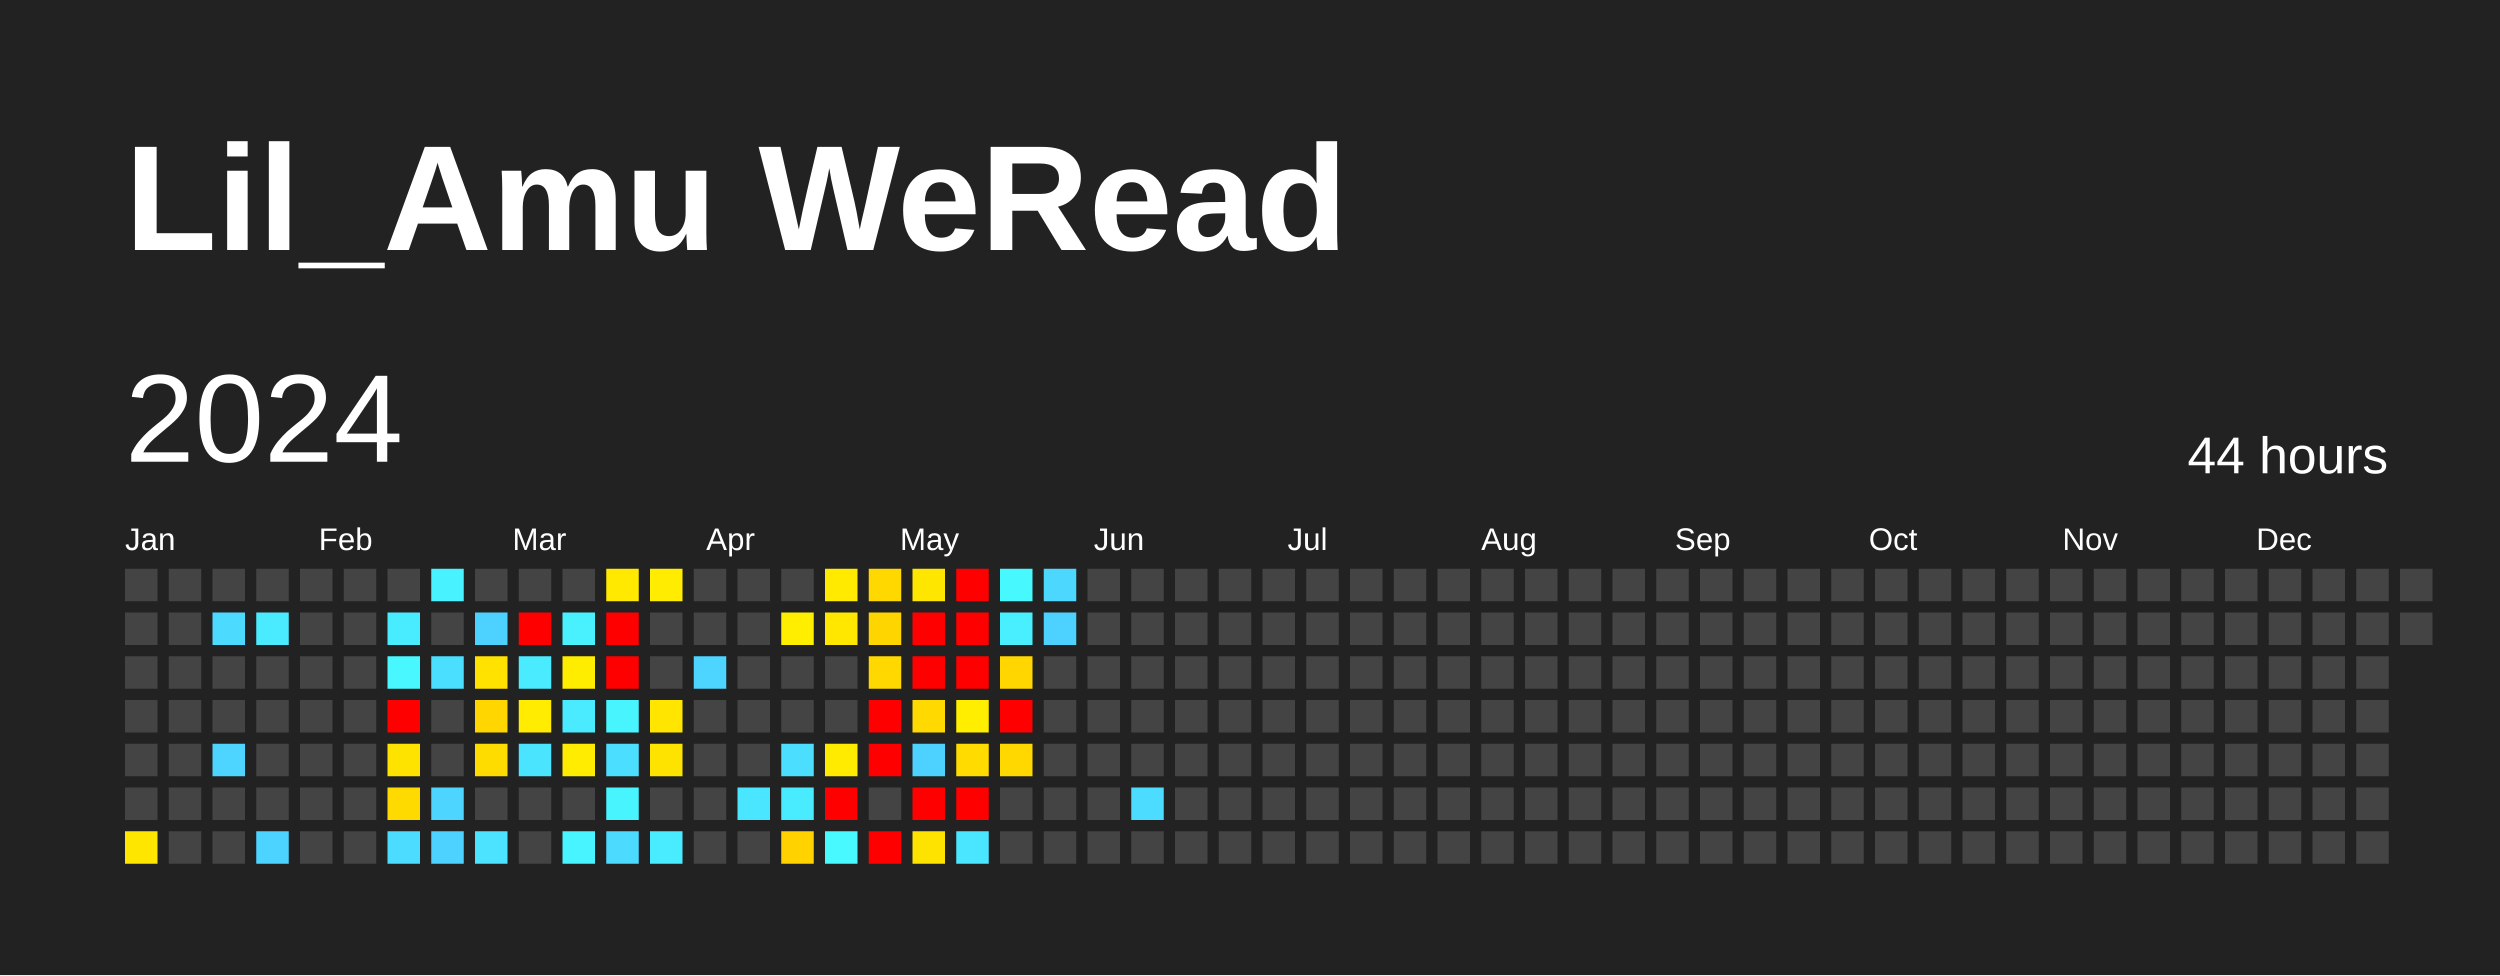
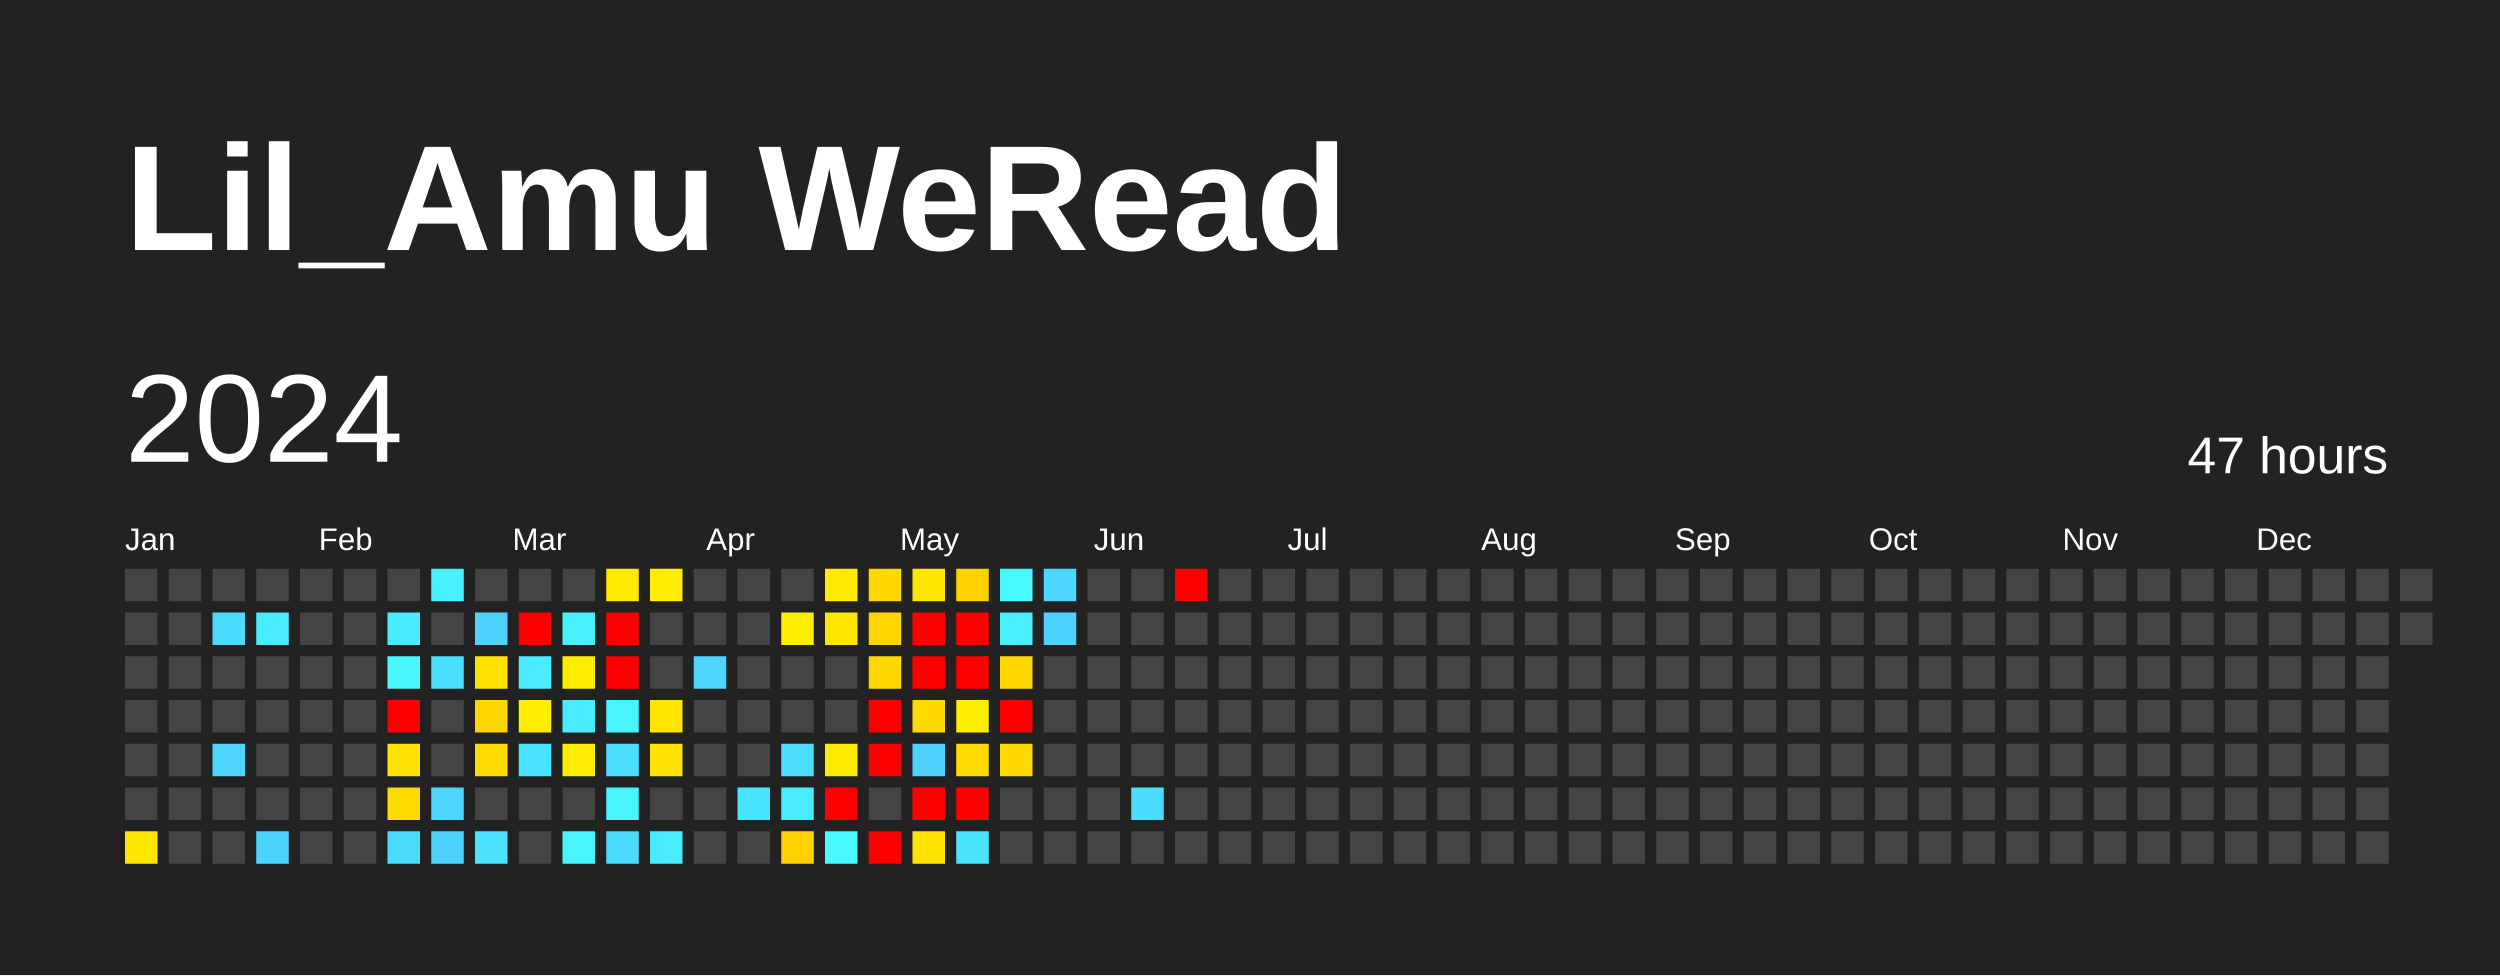
<svg xmlns="http://www.w3.org/2000/svg" baseProfile="full" height="78mm" version="1.1" viewBox="0,0,200,78" width="200mm">
  <defs />
  <rect fill="#222222" height="78" width="200" x="0" y="0" />
  <text fill="#FFFFFF" style="font-size:12px; font-family:Arial; font-weight:bold;" x="10" y="20">Lil_Amu WeRead</text>
  <text dominant-baseline="hanging" fill="#FFFFFF" style="font-size:10.0px; font-family:Arial;" x="10" y="30">2024</text>
-   <text dominant-baseline="hanging" fill="#FFFFFF" style="font-size:4.125px; font-family:Arial;" x="175" y="35">44 hours</text>
+   <text dominant-baseline="hanging" fill="#FFFFFF" style="font-size:4.125px; font-family:Arial;" x="175" y="35">47 hours</text>
  <text fill="#FFFFFF" style="font-size:2.5px; font-family:Arial" x="10.0" y="44">Jan</text>
  <text fill="#FFFFFF" style="font-size:2.5px; font-family:Arial" x="25.5" y="44">Feb</text>
  <text fill="#FFFFFF" style="font-size:2.5px; font-family:Arial" x="41.0" y="44">Mar</text>
  <text fill="#FFFFFF" style="font-size:2.5px; font-family:Arial" x="56.5" y="44">Apr</text>
  <text fill="#FFFFFF" style="font-size:2.5px; font-family:Arial" x="72.0" y="44">May</text>
  <text fill="#FFFFFF" style="font-size:2.5px; font-family:Arial" x="87.5" y="44">Jun</text>
  <text fill="#FFFFFF" style="font-size:2.5px; font-family:Arial" x="103.0" y="44">Jul</text>
  <text fill="#FFFFFF" style="font-size:2.5px; font-family:Arial" x="118.5" y="44">Aug</text>
  <text fill="#FFFFFF" style="font-size:2.5px; font-family:Arial" x="134.0" y="44">Sep</text>
  <text fill="#FFFFFF" style="font-size:2.5px; font-family:Arial" x="149.5" y="44">Oct</text>
  <text fill="#FFFFFF" style="font-size:2.5px; font-family:Arial" x="165.0" y="44">Nov</text>
  <text fill="#FFFFFF" style="font-size:2.5px; font-family:Arial" x="180.5" y="44">Dec</text>
  <rect fill="#444444" height="2.6" width="2.6" x="10.0" y="45.5" />
  <rect fill="#444444" height="2.6" width="2.6" x="10.0" y="49.0" />
  <rect fill="#444444" height="2.6" width="2.6" x="10.0" y="52.5" />
  <rect fill="#444444" height="2.6" width="2.6" x="10.0" y="56.0" />
  <rect fill="#444444" height="2.6" width="2.6" x="10.0" y="59.5" />
  <rect fill="#444444" height="2.6" width="2.6" x="10.0" y="63.0" />
  <rect fill="#ffe600" height="2.6" width="2.6" x="10.0" y="66.5" />
  <rect fill="#444444" height="2.6" width="2.6" x="13.5" y="45.5" />
  <rect fill="#444444" height="2.6" width="2.6" x="13.5" y="49.0" />
  <rect fill="#444444" height="2.6" width="2.6" x="13.5" y="52.5" />
  <rect fill="#444444" height="2.6" width="2.6" x="13.5" y="56.0" />
  <rect fill="#444444" height="2.6" width="2.6" x="13.5" y="59.5" />
  <rect fill="#444444" height="2.6" width="2.6" x="13.5" y="63.0" />
  <rect fill="#444444" height="2.6" width="2.6" x="13.5" y="66.5" />
  <rect fill="#444444" height="2.6" width="2.6" x="17.0" y="45.5" />
  <rect fill="#4cdbff" height="2.6" width="2.6" x="17.0" y="49.0" />
  <rect fill="#444444" height="2.6" width="2.6" x="17.0" y="52.5" />
  <rect fill="#444444" height="2.6" width="2.6" x="17.0" y="56.0" />
  <rect fill="#4dd4ff" height="2.6" width="2.6" x="17.0" y="59.5" />
  <rect fill="#444444" height="2.6" width="2.6" x="17.0" y="63.0" />
  <rect fill="#444444" height="2.6" width="2.6" x="17.0" y="66.5" />
  <rect fill="#444444" height="2.6" width="2.6" x="20.5" y="45.5" />
  <rect fill="#4aebff" height="2.6" width="2.6" x="20.5" y="49.0" />
  <rect fill="#444444" height="2.6" width="2.6" x="20.5" y="52.5" />
  <rect fill="#444444" height="2.6" width="2.6" x="20.5" y="56.0" />
  <rect fill="#444444" height="2.6" width="2.6" x="20.5" y="59.5" />
  <rect fill="#444444" height="2.6" width="2.6" x="20.5" y="63.0" />
  <rect fill="#4dd3ff" height="2.6" width="2.6" x="20.5" y="66.5" />
  <rect fill="#444444" height="2.6" width="2.6" x="24.0" y="45.5" />
  <rect fill="#444444" height="2.6" width="2.6" x="24.0" y="49.0" />
  <rect fill="#444444" height="2.6" width="2.6" x="24.0" y="52.5" />
  <rect fill="#444444" height="2.6" width="2.6" x="24.0" y="56.0" />
  <rect fill="#444444" height="2.6" width="2.6" x="24.0" y="59.5" />
  <rect fill="#444444" height="2.6" width="2.6" x="24.0" y="63.0" />
  <rect fill="#444444" height="2.6" width="2.6" x="24.0" y="66.5" />
  <rect fill="#444444" height="2.6" width="2.6" x="27.5" y="45.5" />
  <rect fill="#444444" height="2.6" width="2.6" x="27.5" y="49.0" />
  <rect fill="#444444" height="2.6" width="2.6" x="27.5" y="52.5" />
  <rect fill="#444444" height="2.6" width="2.6" x="27.5" y="56.0" />
  <rect fill="#444444" height="2.6" width="2.6" x="27.5" y="59.5" />
  <rect fill="#444444" height="2.6" width="2.6" x="27.5" y="63.0" />
  <rect fill="#444444" height="2.6" width="2.6" x="27.5" y="66.5" />
  <rect fill="#444444" height="2.6" width="2.6" x="31.0" y="45.5" />
  <rect fill="#49ecff" height="2.6" width="2.6" x="31.0" y="49.0" />
  <rect fill="#48f7ff" height="2.6" width="2.6" x="31.0" y="52.5" />
  <rect fill="red" height="2.6" width="2.6" x="31.0" y="56.0" />
  <rect fill="#ffe300" height="2.6" width="2.6" x="31.0" y="59.5" />
  <rect fill="#ffda00" height="2.6" width="2.6" x="31.0" y="63.0" />
  <rect fill="#4cdcff" height="2.6" width="2.6" x="31.0" y="66.5" />
  <rect fill="#49f2ff" height="2.6" width="2.6" x="34.5" y="45.5" />
  <rect fill="#444444" height="2.6" width="2.6" x="34.5" y="49.0" />
  <rect fill="#4bdfff" height="2.6" width="2.6" x="34.5" y="52.5" />
  <rect fill="#444444" height="2.6" width="2.6" x="34.5" y="56.0" />
  <rect fill="#444444" height="2.6" width="2.6" x="34.5" y="59.5" />
  <rect fill="#4dd5ff" height="2.6" width="2.6" x="34.5" y="63.0" />
  <rect fill="#4dd2ff" height="2.6" width="2.6" x="34.5" y="66.5" />
  <rect fill="#444444" height="2.6" width="2.6" x="38.0" y="45.5" />
  <rect fill="#4dd2ff" height="2.6" width="2.6" x="38.0" y="49.0" />
  <rect fill="#ffe200" height="2.6" width="2.6" x="38.0" y="52.5" />
  <rect fill="#ffd600" height="2.6" width="2.6" x="38.0" y="56.0" />
  <rect fill="#ffdc00" height="2.6" width="2.6" x="38.0" y="59.5" />
  <rect fill="#444444" height="2.6" width="2.6" x="38.0" y="63.0" />
  <rect fill="#4be3ff" height="2.6" width="2.6" x="38.0" y="66.5" />
  <rect fill="#444444" height="2.6" width="2.6" x="41.5" y="45.5" />
  <rect fill="red" height="2.6" width="2.6" x="41.5" y="49.0" />
  <rect fill="#4aebff" height="2.6" width="2.6" x="41.5" y="52.5" />
  <rect fill="#ffec00" height="2.6" width="2.6" x="41.5" y="56.0" />
  <rect fill="#4ae4ff" height="2.6" width="2.6" x="41.5" y="59.5" />
  <rect fill="#444444" height="2.6" width="2.6" x="41.5" y="63.0" />
  <rect fill="#444444" height="2.6" width="2.6" x="41.5" y="66.5" />
  <rect fill="#444444" height="2.6" width="2.6" x="45.0" y="45.5" />
  <rect fill="#49f1ff" height="2.6" width="2.6" x="45.0" y="49.0" />
  <rect fill="#ffed00" height="2.6" width="2.6" x="45.0" y="52.5" />
  <rect fill="#4aeaff" height="2.6" width="2.6" x="45.0" y="56.0" />
  <rect fill="#ffec00" height="2.6" width="2.6" x="45.0" y="59.5" />
  <rect fill="#444444" height="2.6" width="2.6" x="45.0" y="63.0" />
  <rect fill="#48f4ff" height="2.6" width="2.6" x="45.0" y="66.5" />
  <rect fill="#ffe900" height="2.6" width="2.6" x="48.5" y="45.5" />
  <rect fill="red" height="2.6" width="2.6" x="48.5" y="49.0" />
  <rect fill="red" height="2.6" width="2.6" x="48.5" y="52.5" />
  <rect fill="#48f5ff" height="2.6" width="2.6" x="48.5" y="56.0" />
  <rect fill="#4bdeff" height="2.6" width="2.6" x="48.5" y="59.5" />
  <rect fill="#48f5ff" height="2.6" width="2.6" x="48.5" y="63.0" />
  <rect fill="#4cdaff" height="2.6" width="2.6" x="48.5" y="66.5" />
  <rect fill="#ffec00" height="2.6" width="2.6" x="52.0" y="45.5" />
  <rect fill="#444444" height="2.6" width="2.6" x="52.0" y="49.0" />
  <rect fill="#444444" height="2.6" width="2.6" x="52.0" y="52.5" />
  <rect fill="#ffe500" height="2.6" width="2.6" x="52.0" y="56.0" />
  <rect fill="#ffe300" height="2.6" width="2.6" x="52.0" y="59.5" />
  <rect fill="#444444" height="2.6" width="2.6" x="52.0" y="63.0" />
  <rect fill="#49ecff" height="2.6" width="2.6" x="52.0" y="66.5" />
  <rect fill="#444444" height="2.6" width="2.6" x="55.5" y="45.5" />
  <rect fill="#444444" height="2.6" width="2.6" x="55.5" y="49.0" />
  <rect fill="#4dd4ff" height="2.6" width="2.6" x="55.5" y="52.5" />
  <rect fill="#444444" height="2.6" width="2.6" x="55.5" y="56.0" />
  <rect fill="#444444" height="2.6" width="2.6" x="55.5" y="59.5" />
  <rect fill="#444444" height="2.6" width="2.6" x="55.5" y="63.0" />
  <rect fill="#444444" height="2.6" width="2.6" x="55.5" y="66.5" />
  <rect fill="#444444" height="2.6" width="2.6" x="59.0" y="45.5" />
  <rect fill="#444444" height="2.6" width="2.6" x="59.0" y="49.0" />
  <rect fill="#444444" height="2.6" width="2.6" x="59.0" y="52.5" />
  <rect fill="#444444" height="2.6" width="2.6" x="59.0" y="56.0" />
  <rect fill="#444444" height="2.6" width="2.6" x="59.0" y="59.5" />
  <rect fill="#4ae5ff" height="2.6" width="2.6" x="59.0" y="63.0" />
  <rect fill="#444444" height="2.6" width="2.6" x="59.0" y="66.5" />
  <rect fill="#444444" height="2.6" width="2.6" x="62.5" y="45.5" />
  <rect fill="#ffee00" height="2.6" width="2.6" x="62.5" y="49.0" />
  <rect fill="#444444" height="2.6" width="2.6" x="62.5" y="52.5" />
  <rect fill="#444444" height="2.6" width="2.6" x="62.5" y="56.0" />
  <rect fill="#4bdeff" height="2.6" width="2.6" x="62.5" y="59.5" />
  <rect fill="#49ecff" height="2.6" width="2.6" x="62.5" y="63.0" />
  <rect fill="#ffd200" height="2.6" width="2.6" x="62.5" y="66.5" />
  <rect fill="#ffea00" height="2.6" width="2.6" x="66.0" y="45.5" />
  <rect fill="#ffe700" height="2.6" width="2.6" x="66.0" y="49.0" />
  <rect fill="#444444" height="2.6" width="2.6" x="66.0" y="52.5" />
  <rect fill="#444444" height="2.6" width="2.6" x="66.0" y="56.0" />
  <rect fill="#ffeb00" height="2.6" width="2.6" x="66.0" y="59.5" />
  <rect fill="red" height="2.6" width="2.6" x="66.0" y="63.0" />
  <rect fill="#48f9ff" height="2.6" width="2.6" x="66.0" y="66.5" />
  <rect fill="#ffd800" height="2.6" width="2.6" x="69.5" y="45.5" />
  <rect fill="#ffd500" height="2.6" width="2.6" x="69.5" y="49.0" />
  <rect fill="#ffd800" height="2.6" width="2.6" x="69.5" y="52.5" />
  <rect fill="red" height="2.6" width="2.6" x="69.5" y="56.0" />
  <rect fill="red" height="2.6" width="2.6" x="69.5" y="59.5" />
  <rect fill="#444444" height="2.6" width="2.6" x="69.5" y="63.0" />
  <rect fill="red" height="2.6" width="2.6" x="69.5" y="66.5" />
  <rect fill="#ffe600" height="2.6" width="2.6" x="73.0" y="45.5" />
  <rect fill="red" height="2.6" width="2.6" x="73.0" y="49.0" />
  <rect fill="red" height="2.6" width="2.6" x="73.0" y="52.5" />
  <rect fill="#ffd900" height="2.6" width="2.6" x="73.0" y="56.0" />
  <rect fill="#4dd2ff" height="2.6" width="2.6" x="73.0" y="59.5" />
  <rect fill="red" height="2.6" width="2.6" x="73.0" y="63.0" />
  <rect fill="#ffe300" height="2.6" width="2.6" x="73.0" y="66.5" />
-   <rect fill="red" height="2.6" width="2.6" x="76.5" y="45.5" />
+   <rect fill="#ffd100" height="2.6" width="2.6" x="76.5" y="45.5" />
  <rect fill="red" height="2.6" width="2.6" x="76.5" y="49.0" />
  <rect fill="red" height="2.6" width="2.6" x="76.5" y="52.5" />
  <rect fill="#ffee00" height="2.6" width="2.6" x="76.5" y="56.0" />
  <rect fill="#ffdb00" height="2.6" width="2.6" x="76.5" y="59.5" />
  <rect fill="red" height="2.6" width="2.6" x="76.5" y="63.0" />
  <rect fill="#4ae5ff" height="2.6" width="2.6" x="76.5" y="66.5" />
  <rect fill="#48f8ff" height="2.6" width="2.6" x="80.0" y="45.5" />
  <rect fill="#49efff" height="2.6" width="2.6" x="80.0" y="49.0" />
  <rect fill="#ffd600" height="2.6" width="2.6" x="80.0" y="52.5" />
  <rect fill="red" height="2.6" width="2.6" x="80.0" y="56.0" />
  <rect fill="#ffd800" height="2.6" width="2.6" x="80.0" y="59.5" />
  <rect fill="#444444" height="2.6" width="2.6" x="80.0" y="63.0" />
  <rect fill="#444444" height="2.6" width="2.6" x="80.0" y="66.5" />
  <rect fill="#4cd7ff" height="2.6" width="2.6" x="83.5" y="45.5" />
  <rect fill="#4dd2ff" height="2.6" width="2.6" x="83.5" y="49.0" />
  <rect fill="#444444" height="2.6" width="2.6" x="83.5" y="52.5" />
  <rect fill="#444444" height="2.6" width="2.6" x="83.5" y="56.0" />
  <rect fill="#444444" height="2.6" width="2.6" x="83.5" y="59.5" />
  <rect fill="#444444" height="2.6" width="2.6" x="83.5" y="63.0" />
  <rect fill="#444444" height="2.6" width="2.6" x="83.5" y="66.5" />
  <rect fill="#444444" height="2.6" width="2.6" x="87.0" y="45.5" />
  <rect fill="#444444" height="2.6" width="2.6" x="87.0" y="49.0" />
  <rect fill="#444444" height="2.6" width="2.6" x="87.0" y="52.5" />
  <rect fill="#444444" height="2.6" width="2.6" x="87.0" y="56.0" />
  <rect fill="#444444" height="2.6" width="2.6" x="87.0" y="59.5" />
  <rect fill="#444444" height="2.6" width="2.6" x="87.0" y="63.0" />
  <rect fill="#444444" height="2.6" width="2.6" x="87.0" y="66.5" />
  <rect fill="#444444" height="2.6" width="2.6" x="90.5" y="45.5" />
  <rect fill="#444444" height="2.6" width="2.6" x="90.5" y="49.0" />
  <rect fill="#444444" height="2.6" width="2.6" x="90.5" y="52.5" />
  <rect fill="#444444" height="2.6" width="2.6" x="90.5" y="56.0" />
  <rect fill="#444444" height="2.6" width="2.6" x="90.5" y="59.5" />
  <rect fill="#4cdcff" height="2.6" width="2.6" x="90.5" y="63.0" />
  <rect fill="#444444" height="2.6" width="2.6" x="90.5" y="66.5" />
-   <rect fill="#444444" height="2.6" width="2.6" x="94.0" y="45.5" />
+   <rect fill="red" height="2.6" width="2.6" x="94.0" y="45.5" />
  <rect fill="#444444" height="2.6" width="2.6" x="94.0" y="49.0" />
  <rect fill="#444444" height="2.6" width="2.6" x="94.0" y="52.5" />
  <rect fill="#444444" height="2.6" width="2.6" x="94.0" y="56.0" />
  <rect fill="#444444" height="2.6" width="2.6" x="94.0" y="59.5" />
  <rect fill="#444444" height="2.6" width="2.6" x="94.0" y="63.0" />
  <rect fill="#444444" height="2.6" width="2.6" x="94.0" y="66.5" />
  <rect fill="#444444" height="2.6" width="2.6" x="97.5" y="45.5" />
  <rect fill="#444444" height="2.6" width="2.6" x="97.5" y="49.0" />
  <rect fill="#444444" height="2.6" width="2.6" x="97.5" y="52.5" />
  <rect fill="#444444" height="2.6" width="2.6" x="97.5" y="56.0" />
  <rect fill="#444444" height="2.6" width="2.6" x="97.5" y="59.5" />
  <rect fill="#444444" height="2.6" width="2.6" x="97.5" y="63.0" />
  <rect fill="#444444" height="2.6" width="2.6" x="97.5" y="66.5" />
  <rect fill="#444444" height="2.6" width="2.6" x="101.0" y="45.5" />
  <rect fill="#444444" height="2.6" width="2.6" x="101.0" y="49.0" />
  <rect fill="#444444" height="2.6" width="2.6" x="101.0" y="52.5" />
  <rect fill="#444444" height="2.6" width="2.6" x="101.0" y="56.0" />
  <rect fill="#444444" height="2.6" width="2.6" x="101.0" y="59.5" />
  <rect fill="#444444" height="2.6" width="2.6" x="101.0" y="63.0" />
  <rect fill="#444444" height="2.6" width="2.6" x="101.0" y="66.5" />
  <rect fill="#444444" height="2.6" width="2.6" x="104.5" y="45.5" />
  <rect fill="#444444" height="2.6" width="2.6" x="104.5" y="49.0" />
  <rect fill="#444444" height="2.6" width="2.6" x="104.5" y="52.5" />
  <rect fill="#444444" height="2.6" width="2.6" x="104.5" y="56.0" />
  <rect fill="#444444" height="2.6" width="2.6" x="104.5" y="59.5" />
  <rect fill="#444444" height="2.6" width="2.6" x="104.5" y="63.0" />
  <rect fill="#444444" height="2.6" width="2.6" x="104.5" y="66.5" />
  <rect fill="#444444" height="2.6" width="2.6" x="108.0" y="45.5" />
  <rect fill="#444444" height="2.6" width="2.6" x="108.0" y="49.0" />
  <rect fill="#444444" height="2.6" width="2.6" x="108.0" y="52.5" />
  <rect fill="#444444" height="2.6" width="2.6" x="108.0" y="56.0" />
  <rect fill="#444444" height="2.6" width="2.6" x="108.0" y="59.5" />
  <rect fill="#444444" height="2.6" width="2.6" x="108.0" y="63.0" />
  <rect fill="#444444" height="2.6" width="2.6" x="108.0" y="66.5" />
  <rect fill="#444444" height="2.6" width="2.6" x="111.5" y="45.5" />
  <rect fill="#444444" height="2.6" width="2.6" x="111.5" y="49.0" />
  <rect fill="#444444" height="2.6" width="2.6" x="111.5" y="52.5" />
  <rect fill="#444444" height="2.6" width="2.6" x="111.5" y="56.0" />
  <rect fill="#444444" height="2.6" width="2.6" x="111.5" y="59.5" />
  <rect fill="#444444" height="2.6" width="2.6" x="111.5" y="63.0" />
  <rect fill="#444444" height="2.6" width="2.6" x="111.5" y="66.5" />
  <rect fill="#444444" height="2.6" width="2.6" x="115.0" y="45.5" />
  <rect fill="#444444" height="2.6" width="2.6" x="115.0" y="49.0" />
  <rect fill="#444444" height="2.6" width="2.6" x="115.0" y="52.5" />
  <rect fill="#444444" height="2.6" width="2.6" x="115.0" y="56.0" />
  <rect fill="#444444" height="2.6" width="2.6" x="115.0" y="59.5" />
  <rect fill="#444444" height="2.6" width="2.6" x="115.0" y="63.0" />
  <rect fill="#444444" height="2.6" width="2.6" x="115.0" y="66.5" />
  <rect fill="#444444" height="2.6" width="2.6" x="118.5" y="45.5" />
  <rect fill="#444444" height="2.6" width="2.6" x="118.5" y="49.0" />
  <rect fill="#444444" height="2.6" width="2.6" x="118.5" y="52.5" />
  <rect fill="#444444" height="2.6" width="2.6" x="118.5" y="56.0" />
  <rect fill="#444444" height="2.6" width="2.6" x="118.5" y="59.5" />
  <rect fill="#444444" height="2.6" width="2.6" x="118.5" y="63.0" />
  <rect fill="#444444" height="2.6" width="2.6" x="118.5" y="66.5" />
  <rect fill="#444444" height="2.6" width="2.6" x="122.0" y="45.5" />
  <rect fill="#444444" height="2.6" width="2.6" x="122.0" y="49.0" />
  <rect fill="#444444" height="2.6" width="2.6" x="122.0" y="52.5" />
  <rect fill="#444444" height="2.6" width="2.6" x="122.0" y="56.0" />
  <rect fill="#444444" height="2.6" width="2.6" x="122.0" y="59.5" />
  <rect fill="#444444" height="2.6" width="2.6" x="122.0" y="63.0" />
  <rect fill="#444444" height="2.6" width="2.6" x="122.0" y="66.5" />
  <rect fill="#444444" height="2.6" width="2.6" x="125.5" y="45.5" />
  <rect fill="#444444" height="2.6" width="2.6" x="125.5" y="49.0" />
  <rect fill="#444444" height="2.6" width="2.6" x="125.5" y="52.5" />
  <rect fill="#444444" height="2.6" width="2.6" x="125.5" y="56.0" />
  <rect fill="#444444" height="2.6" width="2.6" x="125.5" y="59.5" />
  <rect fill="#444444" height="2.6" width="2.6" x="125.5" y="63.0" />
  <rect fill="#444444" height="2.6" width="2.6" x="125.5" y="66.5" />
  <rect fill="#444444" height="2.6" width="2.6" x="129.0" y="45.5" />
  <rect fill="#444444" height="2.6" width="2.6" x="129.0" y="49.0" />
  <rect fill="#444444" height="2.6" width="2.6" x="129.0" y="52.5" />
  <rect fill="#444444" height="2.6" width="2.6" x="129.0" y="56.0" />
  <rect fill="#444444" height="2.6" width="2.6" x="129.0" y="59.5" />
  <rect fill="#444444" height="2.6" width="2.6" x="129.0" y="63.0" />
  <rect fill="#444444" height="2.6" width="2.6" x="129.0" y="66.5" />
  <rect fill="#444444" height="2.6" width="2.6" x="132.5" y="45.5" />
  <rect fill="#444444" height="2.6" width="2.6" x="132.5" y="49.0" />
  <rect fill="#444444" height="2.6" width="2.6" x="132.5" y="52.5" />
  <rect fill="#444444" height="2.6" width="2.6" x="132.5" y="56.0" />
  <rect fill="#444444" height="2.6" width="2.6" x="132.5" y="59.5" />
  <rect fill="#444444" height="2.6" width="2.6" x="132.5" y="63.0" />
  <rect fill="#444444" height="2.6" width="2.6" x="132.5" y="66.5" />
  <rect fill="#444444" height="2.6" width="2.6" x="136.0" y="45.5" />
  <rect fill="#444444" height="2.6" width="2.6" x="136.0" y="49.0" />
  <rect fill="#444444" height="2.6" width="2.6" x="136.0" y="52.5" />
  <rect fill="#444444" height="2.6" width="2.6" x="136.0" y="56.0" />
  <rect fill="#444444" height="2.6" width="2.6" x="136.0" y="59.5" />
  <rect fill="#444444" height="2.6" width="2.6" x="136.0" y="63.0" />
  <rect fill="#444444" height="2.6" width="2.6" x="136.0" y="66.5" />
  <rect fill="#444444" height="2.6" width="2.6" x="139.5" y="45.5" />
  <rect fill="#444444" height="2.6" width="2.6" x="139.5" y="49.0" />
  <rect fill="#444444" height="2.6" width="2.6" x="139.5" y="52.5" />
  <rect fill="#444444" height="2.6" width="2.6" x="139.5" y="56.0" />
  <rect fill="#444444" height="2.6" width="2.6" x="139.5" y="59.5" />
  <rect fill="#444444" height="2.6" width="2.6" x="139.5" y="63.0" />
  <rect fill="#444444" height="2.6" width="2.6" x="139.5" y="66.5" />
  <rect fill="#444444" height="2.6" width="2.6" x="143.0" y="45.5" />
  <rect fill="#444444" height="2.6" width="2.6" x="143.0" y="49.0" />
  <rect fill="#444444" height="2.6" width="2.6" x="143.0" y="52.5" />
  <rect fill="#444444" height="2.6" width="2.6" x="143.0" y="56.0" />
  <rect fill="#444444" height="2.6" width="2.6" x="143.0" y="59.5" />
  <rect fill="#444444" height="2.6" width="2.6" x="143.0" y="63.0" />
  <rect fill="#444444" height="2.6" width="2.6" x="143.0" y="66.5" />
  <rect fill="#444444" height="2.6" width="2.6" x="146.5" y="45.5" />
  <rect fill="#444444" height="2.6" width="2.6" x="146.5" y="49.0" />
  <rect fill="#444444" height="2.6" width="2.6" x="146.5" y="52.5" />
  <rect fill="#444444" height="2.6" width="2.6" x="146.5" y="56.0" />
  <rect fill="#444444" height="2.6" width="2.6" x="146.5" y="59.5" />
  <rect fill="#444444" height="2.6" width="2.6" x="146.5" y="63.0" />
  <rect fill="#444444" height="2.6" width="2.6" x="146.5" y="66.5" />
  <rect fill="#444444" height="2.6" width="2.6" x="150.0" y="45.5" />
  <rect fill="#444444" height="2.6" width="2.6" x="150.0" y="49.0" />
  <rect fill="#444444" height="2.6" width="2.6" x="150.0" y="52.5" />
  <rect fill="#444444" height="2.6" width="2.6" x="150.0" y="56.0" />
  <rect fill="#444444" height="2.6" width="2.6" x="150.0" y="59.5" />
  <rect fill="#444444" height="2.6" width="2.6" x="150.0" y="63.0" />
  <rect fill="#444444" height="2.6" width="2.6" x="150.0" y="66.5" />
  <rect fill="#444444" height="2.6" width="2.6" x="153.5" y="45.5" />
  <rect fill="#444444" height="2.6" width="2.6" x="153.5" y="49.0" />
  <rect fill="#444444" height="2.6" width="2.6" x="153.5" y="52.5" />
  <rect fill="#444444" height="2.6" width="2.6" x="153.5" y="56.0" />
  <rect fill="#444444" height="2.6" width="2.6" x="153.5" y="59.5" />
  <rect fill="#444444" height="2.6" width="2.6" x="153.5" y="63.0" />
  <rect fill="#444444" height="2.6" width="2.6" x="153.5" y="66.5" />
  <rect fill="#444444" height="2.6" width="2.6" x="157.0" y="45.5" />
  <rect fill="#444444" height="2.6" width="2.6" x="157.0" y="49.0" />
  <rect fill="#444444" height="2.6" width="2.6" x="157.0" y="52.5" />
  <rect fill="#444444" height="2.6" width="2.6" x="157.0" y="56.0" />
  <rect fill="#444444" height="2.6" width="2.6" x="157.0" y="59.5" />
  <rect fill="#444444" height="2.6" width="2.6" x="157.0" y="63.0" />
  <rect fill="#444444" height="2.6" width="2.6" x="157.0" y="66.5" />
  <rect fill="#444444" height="2.6" width="2.6" x="160.5" y="45.5" />
  <rect fill="#444444" height="2.6" width="2.6" x="160.5" y="49.0" />
  <rect fill="#444444" height="2.6" width="2.6" x="160.5" y="52.5" />
  <rect fill="#444444" height="2.6" width="2.6" x="160.5" y="56.0" />
  <rect fill="#444444" height="2.6" width="2.6" x="160.5" y="59.5" />
  <rect fill="#444444" height="2.6" width="2.6" x="160.5" y="63.0" />
  <rect fill="#444444" height="2.6" width="2.6" x="160.5" y="66.5" />
  <rect fill="#444444" height="2.6" width="2.6" x="164.0" y="45.5" />
  <rect fill="#444444" height="2.6" width="2.6" x="164.0" y="49.0" />
  <rect fill="#444444" height="2.6" width="2.6" x="164.0" y="52.5" />
  <rect fill="#444444" height="2.6" width="2.6" x="164.0" y="56.0" />
  <rect fill="#444444" height="2.6" width="2.6" x="164.0" y="59.5" />
  <rect fill="#444444" height="2.6" width="2.6" x="164.0" y="63.0" />
  <rect fill="#444444" height="2.6" width="2.6" x="164.0" y="66.5" />
  <rect fill="#444444" height="2.6" width="2.6" x="167.5" y="45.5" />
  <rect fill="#444444" height="2.6" width="2.6" x="167.5" y="49.0" />
  <rect fill="#444444" height="2.6" width="2.6" x="167.5" y="52.5" />
  <rect fill="#444444" height="2.6" width="2.6" x="167.5" y="56.0" />
  <rect fill="#444444" height="2.6" width="2.6" x="167.5" y="59.5" />
  <rect fill="#444444" height="2.6" width="2.6" x="167.5" y="63.0" />
  <rect fill="#444444" height="2.6" width="2.6" x="167.5" y="66.5" />
  <rect fill="#444444" height="2.6" width="2.6" x="171.0" y="45.5" />
  <rect fill="#444444" height="2.6" width="2.6" x="171.0" y="49.0" />
  <rect fill="#444444" height="2.6" width="2.6" x="171.0" y="52.5" />
  <rect fill="#444444" height="2.6" width="2.6" x="171.0" y="56.0" />
  <rect fill="#444444" height="2.6" width="2.6" x="171.0" y="59.5" />
  <rect fill="#444444" height="2.6" width="2.6" x="171.0" y="63.0" />
  <rect fill="#444444" height="2.6" width="2.6" x="171.0" y="66.5" />
  <rect fill="#444444" height="2.6" width="2.6" x="174.5" y="45.5" />
  <rect fill="#444444" height="2.6" width="2.6" x="174.5" y="49.0" />
  <rect fill="#444444" height="2.6" width="2.6" x="174.5" y="52.5" />
  <rect fill="#444444" height="2.6" width="2.6" x="174.5" y="56.0" />
  <rect fill="#444444" height="2.6" width="2.6" x="174.5" y="59.5" />
  <rect fill="#444444" height="2.6" width="2.6" x="174.5" y="63.0" />
  <rect fill="#444444" height="2.6" width="2.6" x="174.5" y="66.5" />
  <rect fill="#444444" height="2.6" width="2.6" x="178.0" y="45.5" />
  <rect fill="#444444" height="2.6" width="2.6" x="178.0" y="49.0" />
  <rect fill="#444444" height="2.6" width="2.6" x="178.0" y="52.5" />
  <rect fill="#444444" height="2.6" width="2.6" x="178.0" y="56.0" />
  <rect fill="#444444" height="2.6" width="2.6" x="178.0" y="59.5" />
  <rect fill="#444444" height="2.6" width="2.6" x="178.0" y="63.0" />
  <rect fill="#444444" height="2.6" width="2.6" x="178.0" y="66.5" />
  <rect fill="#444444" height="2.6" width="2.6" x="181.5" y="45.5" />
  <rect fill="#444444" height="2.6" width="2.6" x="181.5" y="49.0" />
  <rect fill="#444444" height="2.6" width="2.6" x="181.5" y="52.5" />
  <rect fill="#444444" height="2.6" width="2.6" x="181.5" y="56.0" />
  <rect fill="#444444" height="2.6" width="2.6" x="181.5" y="59.5" />
  <rect fill="#444444" height="2.6" width="2.6" x="181.5" y="63.0" />
  <rect fill="#444444" height="2.6" width="2.6" x="181.5" y="66.5" />
  <rect fill="#444444" height="2.6" width="2.6" x="185.0" y="45.5" />
  <rect fill="#444444" height="2.6" width="2.6" x="185.0" y="49.0" />
  <rect fill="#444444" height="2.6" width="2.6" x="185.0" y="52.5" />
  <rect fill="#444444" height="2.6" width="2.6" x="185.0" y="56.0" />
  <rect fill="#444444" height="2.6" width="2.6" x="185.0" y="59.5" />
  <rect fill="#444444" height="2.6" width="2.6" x="185.0" y="63.0" />
  <rect fill="#444444" height="2.6" width="2.6" x="185.0" y="66.5" />
  <rect fill="#444444" height="2.6" width="2.6" x="188.5" y="45.5" />
  <rect fill="#444444" height="2.6" width="2.6" x="188.5" y="49.0" />
  <rect fill="#444444" height="2.6" width="2.6" x="188.5" y="52.5" />
  <rect fill="#444444" height="2.6" width="2.6" x="188.5" y="56.0" />
  <rect fill="#444444" height="2.6" width="2.6" x="188.5" y="59.5" />
  <rect fill="#444444" height="2.6" width="2.6" x="188.5" y="63.0" />
  <rect fill="#444444" height="2.6" width="2.6" x="188.5" y="66.5" />
  <rect fill="#444444" height="2.6" width="2.6" x="192.0" y="45.5" />
  <rect fill="#444444" height="2.6" width="2.6" x="192.0" y="49.0" />
</svg>
